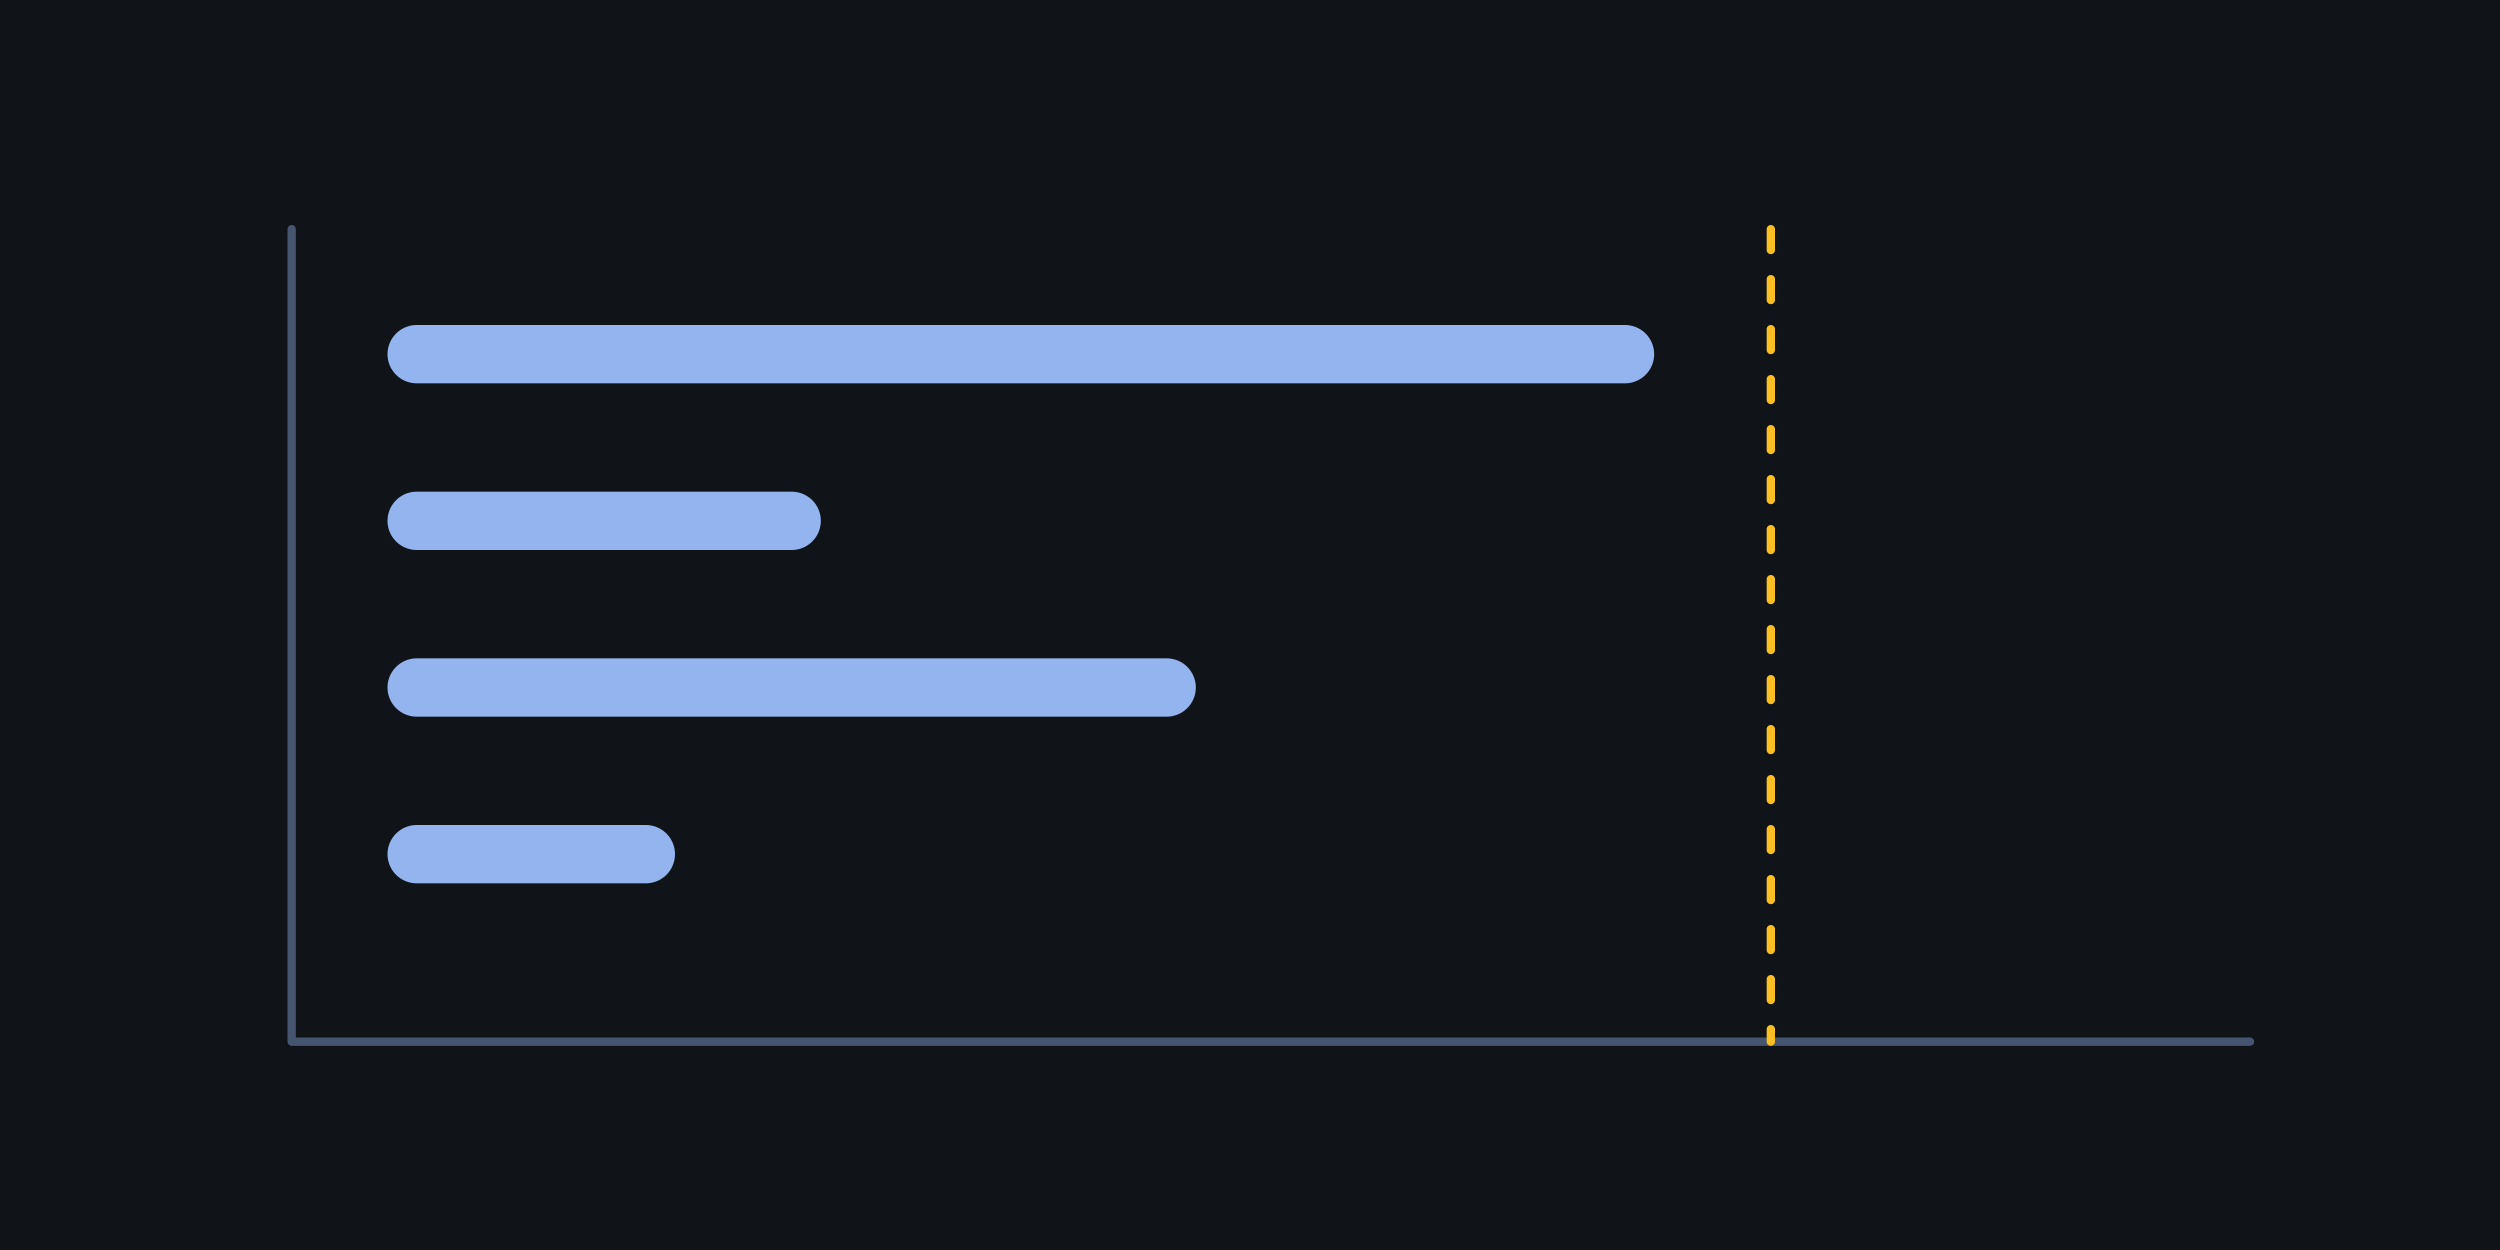
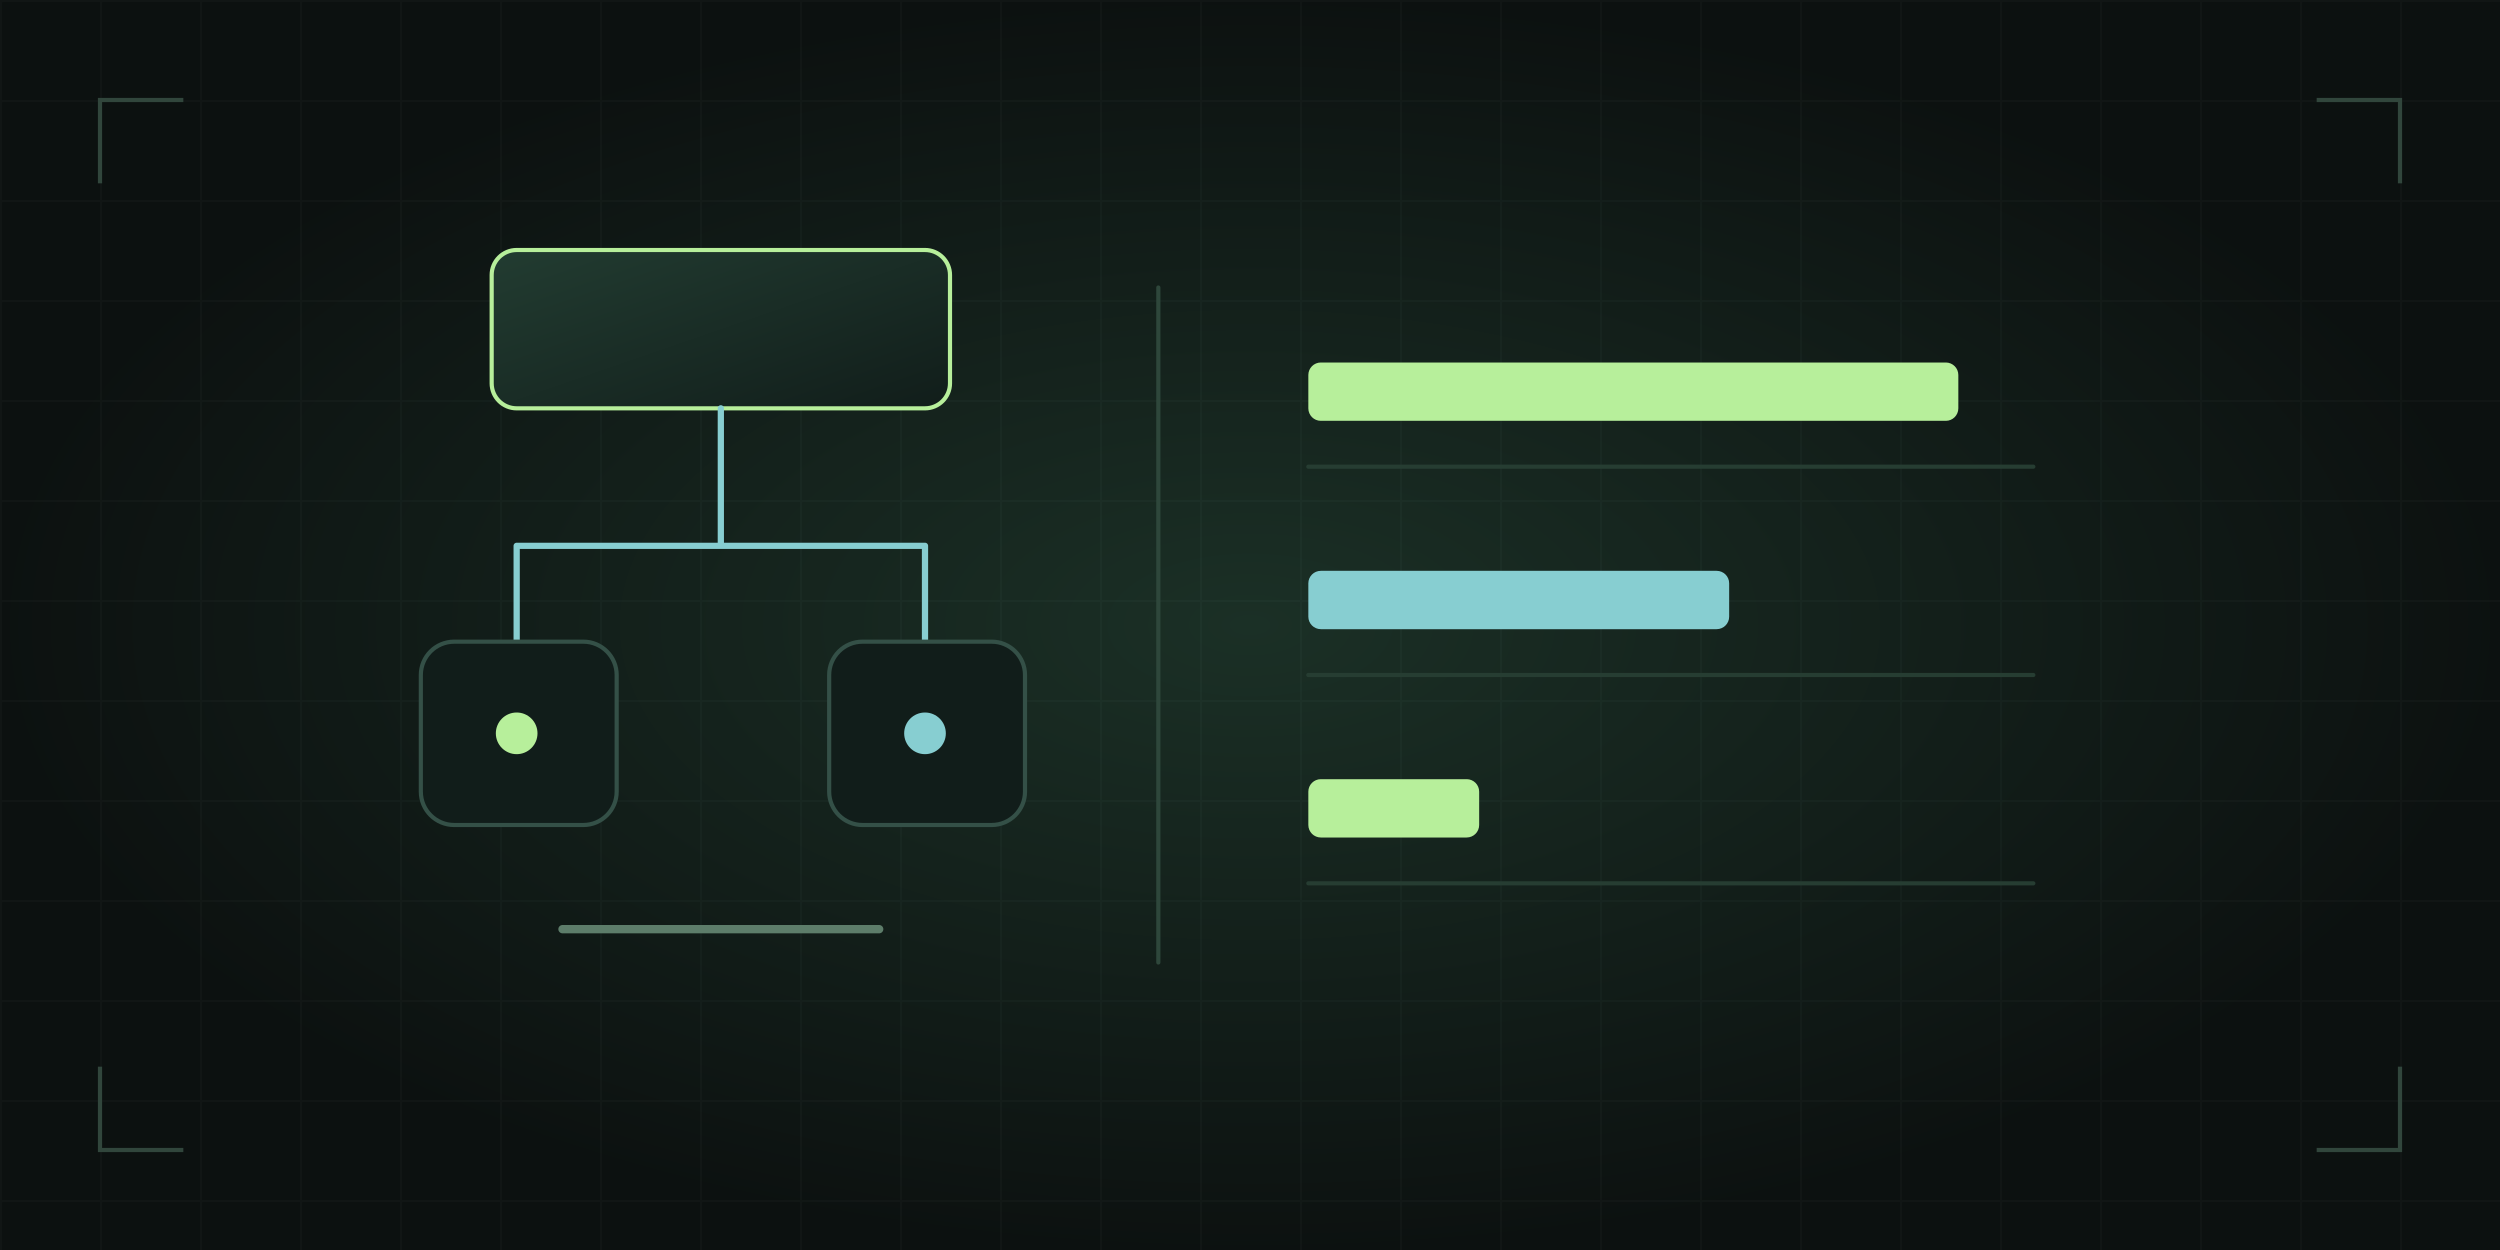
- <svg xmlns="http://www.w3.org/2000/svg" viewBox="0 0 600 300" fill="none">
-   <rect width="600" height="300" fill="#101419" />
-   <g stroke="#93b4ef" stroke-width="2" stroke-linecap="round" stroke-linejoin="round">
-     <path d="M70 55v195h470" opacity=".4" />
-     <g stroke-width="14">
-       <path d="M100 85h290M100 125h90M100 165h180M100 205h55" />
-     </g>
-     <path d="M425 55v195" stroke="#fbbf24" stroke-dasharray="5 7" />
+ <svg xmlns="http://www.w3.org/2000/svg" width="600" height="300" viewBox="0 0 600 300" fill="none">
+   <defs>
+     <radialGradient id="ambient">
+       <stop stop-color="#1b3026" />
+       <stop offset="1" stop-color="#0c1110" />
+     </radialGradient>
+     <linearGradient id="glass" x2="1" y2="1">
+       <stop stop-color="#223c31" />
+       <stop offset="1" stop-color="#111d1a" />
+     </linearGradient>
+     <pattern id="grid" width="24" height="24" patternUnits="userSpaceOnUse">
+       <path d="M24 0H0V24" stroke="#a0bcae" stroke-opacity=".035" />
+     </pattern>
+   </defs>
+   <rect width="600" height="300" fill="#0c1110" />
+   <rect width="600" height="300" fill="url(#ambient)" />
+   <rect width="600" height="300" fill="url(#grid)" />
+   <path d="M24 44V24H44M556 24H576V44M24 256V276H44M556 276H576V256" stroke="#31463c" />
+   <g stroke-linecap="round" stroke-linejoin="round">
+     <rect x="118" y="60" width="110" height="38" rx="6" fill="url(#glass)" stroke="#b7ef9b" />
+     <path d="M173 98v33m-49 0h98m-98 0v23m98-23v23" stroke="#87ced1" stroke-width="1.5" />
+     <rect x="101" y="154" width="47" height="44" rx="8" fill="#111d1a" stroke="#345047" />
+     <rect x="199" y="154" width="47" height="44" rx="8" fill="#111d1a" stroke="#345047" />
+     <path d="M278 69v162" stroke="#2e473b" stroke-width="1" />
+     <path d="M314 112h174" stroke="#263d32" stroke-width="1" />
+     <rect x="314" y="87" width="156" height="14" rx="3" fill="#b7ef9b" stroke="none" />
+     <path d="M314 162h174" stroke="#263d32" stroke-width="1" />
+     <rect x="314" y="137" width="101" height="14" rx="3" fill="#87ced1" stroke="none" />
+     <path d="M314 212h174" stroke="#263d32" stroke-width="1" />
+     <rect x="314" y="187" width="41" height="14" rx="3" fill="#b7ef9b" stroke="none" />
+     <circle cx="124" cy="176" r="5" fill="#b7ef9b" stroke="none" />
+     <circle cx="222" cy="176" r="5" fill="#87ced1" stroke="none" />
+     <path d="M135 223h76" stroke="#5d7d6a" stroke-width="2" />
  </g>
</svg>
